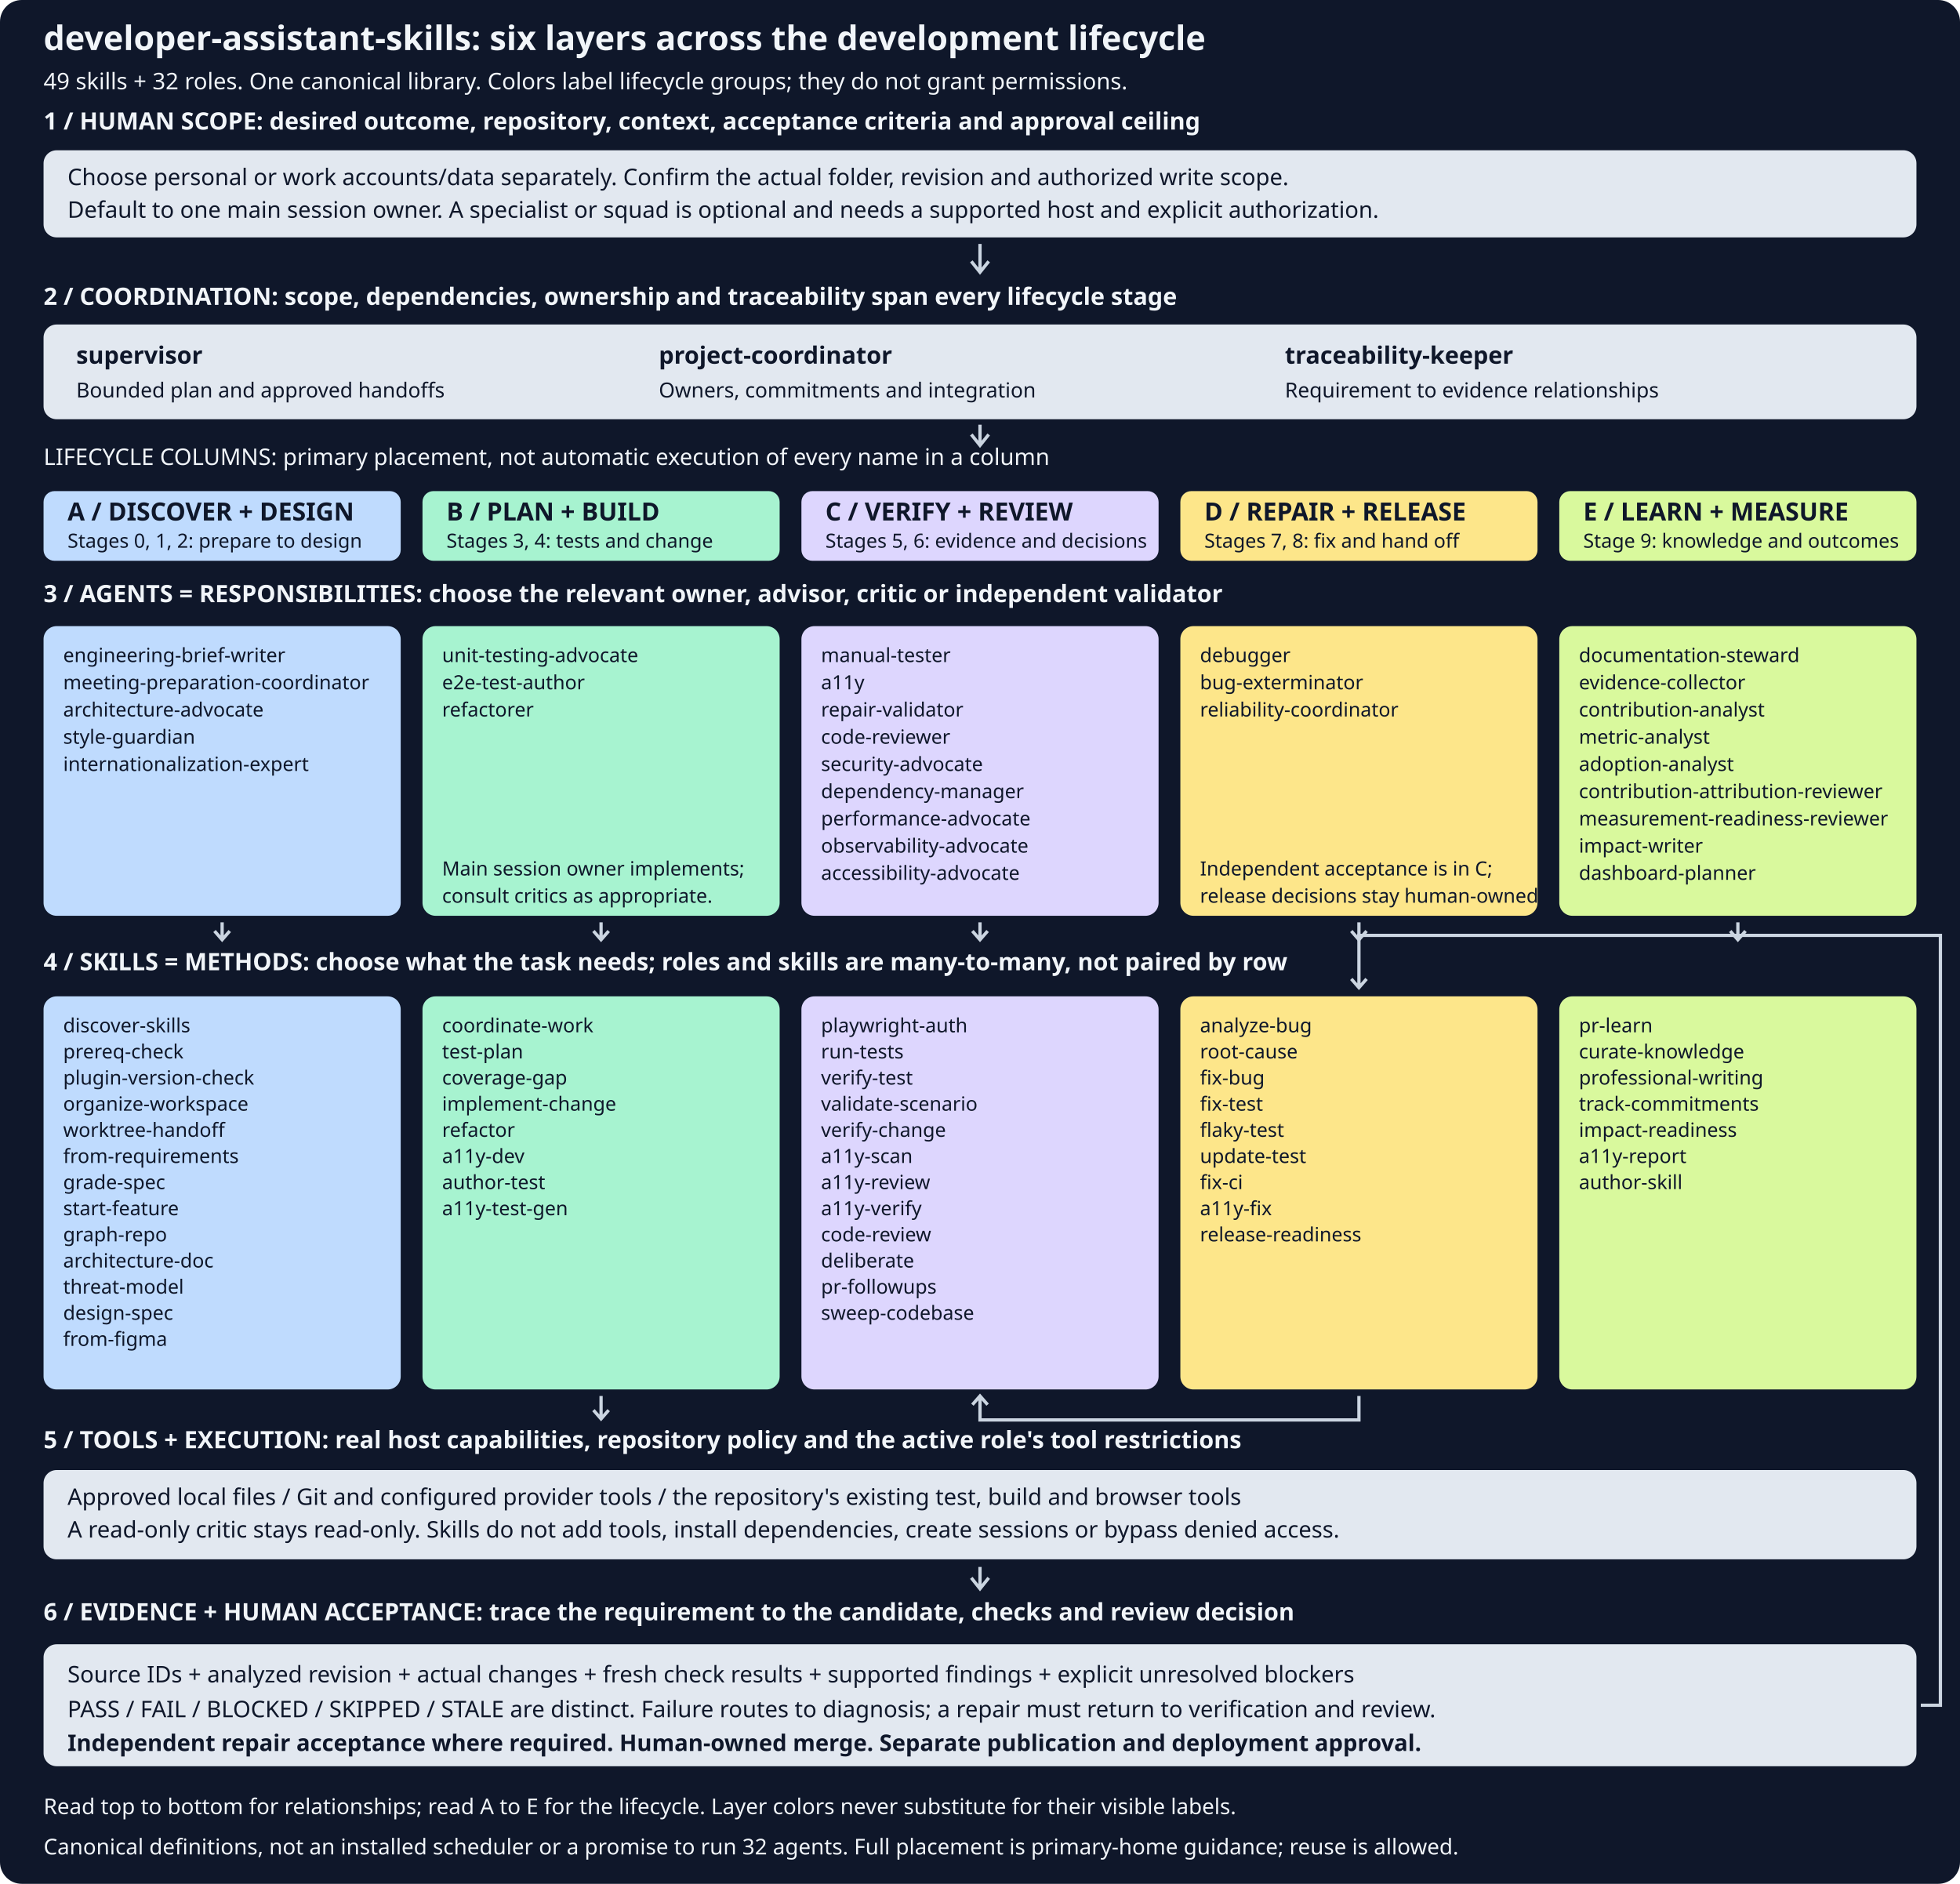
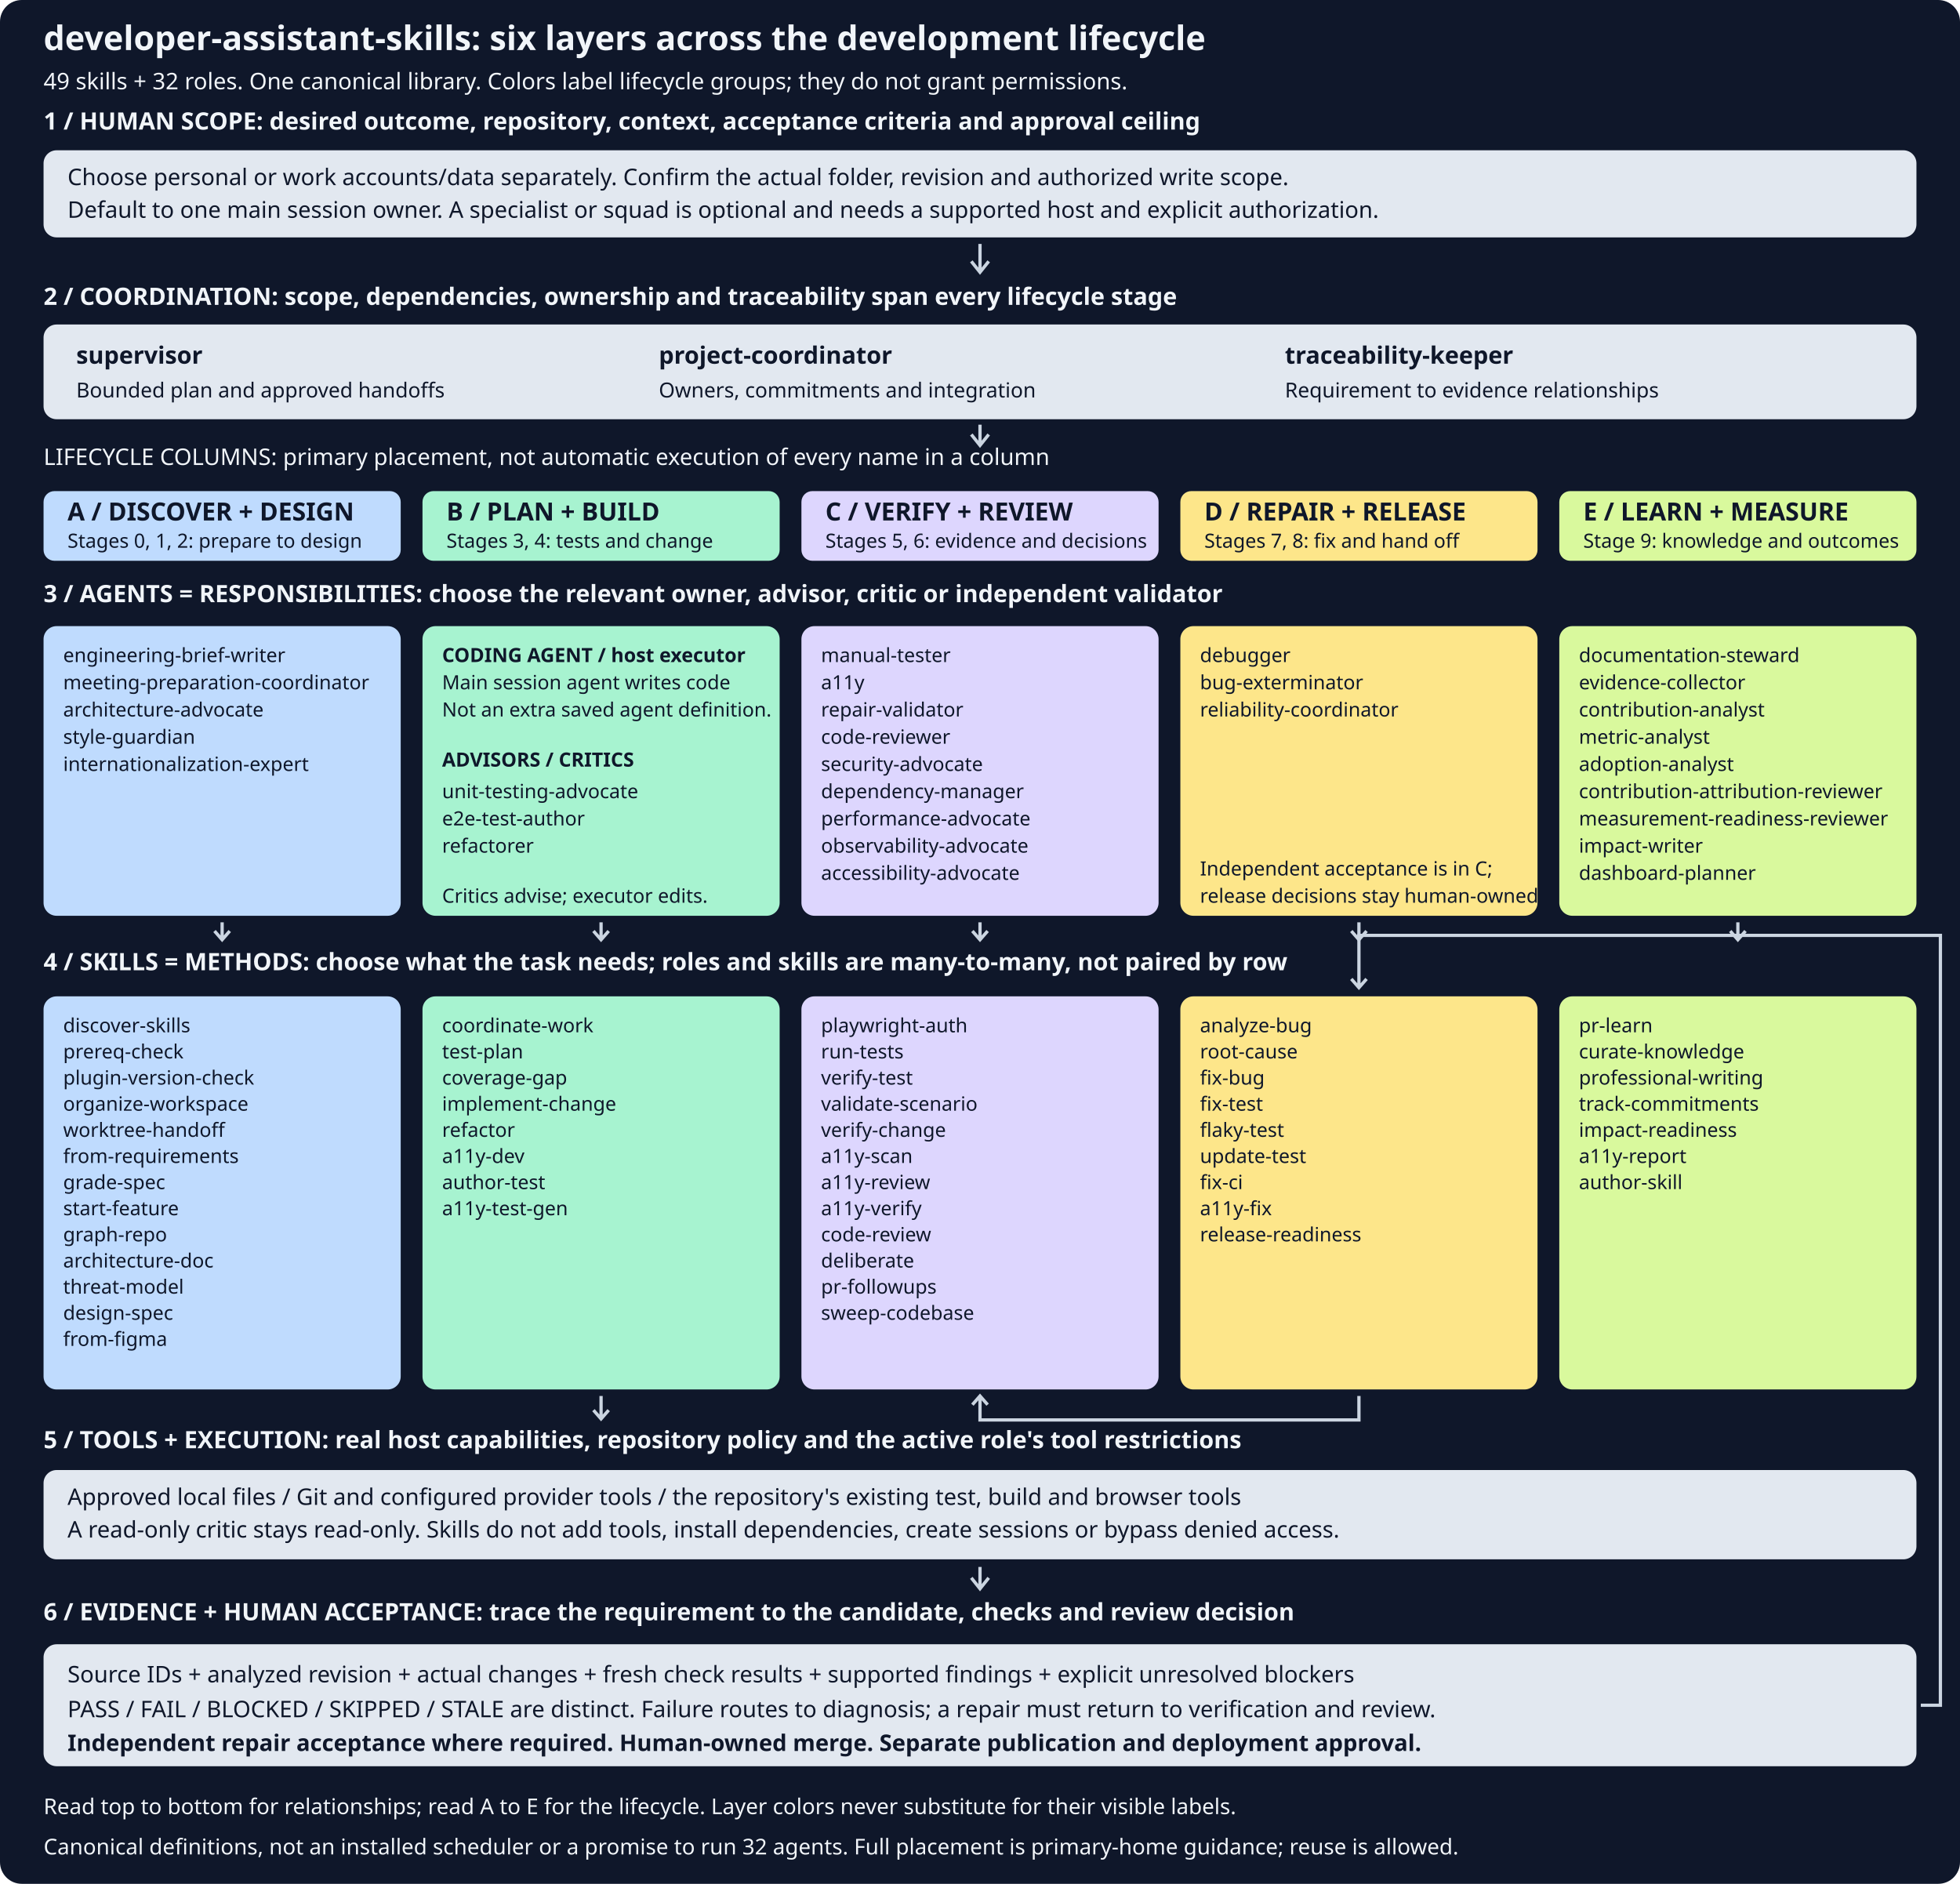
<svg xmlns="http://www.w3.org/2000/svg" width="1800" height="1730" viewBox="0 0 1800 1730" role="img" aria-labelledby="title description">
  <rect width="1800" height="1730" rx="20" fill="#0f172a" />
  <g font-family="system-ui,sans-serif">
    <g fill="#f1f5f9">
      <text x="40" y="46" font-size="31" font-weight="700">developer-assistant-skills: six layers across the development lifecycle</text>
      <text x="40" y="82" font-size="21">49 skills + 32 roles. One canonical library. Colors label lifecycle groups; they do not grant permissions.</text>
      <text data-layer="scope" x="40" y="119" font-size="22" font-weight="700">1 / HUMAN SCOPE: desired outcome, repository, context, acceptance criteria and approval ceiling</text>
    </g>
    <rect x="40" y="138" width="1720" height="80" rx="12" fill="#e2e8f0" />
    <g fill="#0f172a" font-size="21">
      <text x="62" y="170">Choose personal or work accounts/data separately. Confirm the actual folder, revision and authorized write scope.</text>
      <text x="62" y="200">Default to one main session owner. A specialist or squad is optional and needs a supported host and explicit authorization.</text>
    </g>
    <g stroke="#cbd5e1" stroke-width="3" fill="none">
      <path d="M900 224v26m-8-10 8 10 8-10" />
    </g>
    <text data-layer="coordination" x="40" y="280" font-size="22" font-weight="700" fill="#f1f5f9">2 / COORDINATION: scope, dependencies, ownership and traceability span every lifecycle stage</text>
    <rect x="40" y="298" width="1720" height="87" rx="12" fill="#e2e8f0" />
    <g fill="#0f172a" font-size="22" font-weight="700">
      <text data-agent="supervisor" x="70" y="334">supervisor</text>
      <text data-agent="project-coordinator" x="605" y="334">project-coordinator</text>
      <text data-agent="traceability-keeper" x="1180" y="334">traceability-keeper</text>
    </g>
    <g fill="#0f172a" font-size="19">
      <text x="70" y="365">Bounded plan and approved handoffs</text>
      <text x="605" y="365">Owners, commitments and integration</text>
      <text x="1180" y="365">Requirement to evidence relationships</text>
    </g>
    <text x="40" y="427" font-size="21" fill="#f1f5f9">LIFECYCLE COLUMNS: primary placement, not automatic execution of every name in a column</text>
    <g data-phase="discover-design" fill="#0f172a">
      <rect x="40" y="451" width="328" height="64" rx="10" fill="#bfdbfe" />
      <rect x="40" y="575" width="328" height="266" rx="12" fill="#bfdbfe" />
      <rect x="40" y="915" width="328" height="361" rx="12" fill="#bfdbfe" />
      <text x="62" y="478" font-size="23" font-weight="700">A / DISCOVER + DESIGN</text>
      <text x="62" y="503" font-size="18">Stages 0, 1, 2: prepare to design</text>
      <g font-size="18">
        <text data-agent="engineering-brief-writer" x="58" y="608">engineering-brief-writer</text>
        <text data-agent="meeting-preparation-coordinator" x="58" y="633">meeting-preparation-coordinator</text>
        <text data-agent="architecture-advocate" x="58" y="658">architecture-advocate</text>
        <text data-agent="style-guardian" x="58" y="683">style-guardian</text>
        <text data-agent="internationalization-expert" x="58" y="708">internationalization-expert</text>
        <text data-skill="discover-skills" x="58" y="948">discover-skills</text>
        <text data-skill="prereq-check" x="58" y="972">prereq-check</text>
        <text data-skill="plugin-version-check" x="58" y="996">plugin-version-check</text>
        <text data-skill="organize-workspace" x="58" y="1020">organize-workspace</text>
        <text data-skill="worktree-handoff" x="58" y="1044">worktree-handoff</text>
        <text data-skill="from-requirements" x="58" y="1068">from-requirements</text>
        <text data-skill="grade-spec" x="58" y="1092">grade-spec</text>
        <text data-skill="start-feature" x="58" y="1116">start-feature</text>
        <text data-skill="graph-repo" x="58" y="1140">graph-repo</text>
        <text data-skill="architecture-doc" x="58" y="1164">architecture-doc</text>
        <text data-skill="threat-model" x="58" y="1188">threat-model</text>
        <text data-skill="design-spec" x="58" y="1212">design-spec</text>
        <text data-skill="from-figma" x="58" y="1236">from-figma</text>
      </g>
    </g>
    <g data-phase="plan-build" fill="#0f172a">
      <rect x="388" y="451" width="328" height="64" rx="10" fill="#a7f3d0" />
      <rect x="388" y="575" width="328" height="266" rx="12" fill="#a7f3d0" />
      <rect x="388" y="915" width="328" height="361" rx="12" fill="#a7f3d0" />
      <text x="410" y="478" font-size="23" font-weight="700">B / PLAN + BUILD</text>
      <text x="410" y="503" font-size="18">Stages 3, 4: tests and change</text>
      <g font-size="18">
-         <text data-agent="unit-testing-advocate" x="406" y="608">unit-testing-advocate</text>
-         <text data-agent="e2e-test-author" x="406" y="633">e2e-test-author</text>
-         <text data-agent="refactorer" x="406" y="658">refactorer</text>
-         <text x="406" y="804">Main session owner implements;</text>
-         <text x="406" y="829">consult critics as appropriate.</text>
+         <text x="406" y="608" font-weight="700">CODING AGENT / host executor</text>
+         <text data-executor="main-session-agent" x="406" y="633">Main session agent writes code</text>
+         <text x="406" y="658">Not an extra saved agent definition.</text>
+         <text x="406" y="704" font-weight="700">ADVISORS / CRITICS</text>
+         <text data-agent="unit-testing-advocate" x="406" y="733">unit-testing-advocate</text>
+         <text data-agent="e2e-test-author" x="406" y="758">e2e-test-author</text>
+         <text data-agent="refactorer" x="406" y="783">refactorer</text>
+         <text x="406" y="829">Critics advise; executor edits.</text>
        <text data-skill="coordinate-work" x="406" y="948">coordinate-work</text>
        <text data-skill="test-plan" x="406" y="972">test-plan</text>
        <text data-skill="coverage-gap" x="406" y="996">coverage-gap</text>
        <text data-skill="implement-change" x="406" y="1020">implement-change</text>
        <text data-skill="refactor" x="406" y="1044">refactor</text>
        <text data-skill="a11y-dev" x="406" y="1068">a11y-dev</text>
        <text data-skill="author-test" x="406" y="1092">author-test</text>
        <text data-skill="a11y-test-gen" x="406" y="1116">a11y-test-gen</text>
      </g>
    </g>
    <g data-phase="verify-review" fill="#0f172a">
      <rect x="736" y="451" width="328" height="64" rx="10" fill="#ddd6fe" />
      <rect x="736" y="575" width="328" height="266" rx="12" fill="#ddd6fe" />
      <rect x="736" y="915" width="328" height="361" rx="12" fill="#ddd6fe" />
      <text x="758" y="478" font-size="23" font-weight="700">C / VERIFY + REVIEW</text>
      <text x="758" y="503" font-size="18">Stages 5, 6: evidence and decisions</text>
      <g font-size="18">
        <text data-agent="manual-tester" x="754" y="608">manual-tester</text>
        <text data-agent="a11y" x="754" y="633">a11y</text>
        <text data-agent="repair-validator" x="754" y="658">repair-validator</text>
        <text data-agent="code-reviewer" x="754" y="683">code-reviewer</text>
        <text data-agent="security-advocate" x="754" y="708">security-advocate</text>
        <text data-agent="dependency-manager" x="754" y="733">dependency-manager</text>
        <text data-agent="performance-advocate" x="754" y="758">performance-advocate</text>
        <text data-agent="observability-advocate" x="754" y="783">observability-advocate</text>
        <text data-agent="accessibility-advocate" x="754" y="808">accessibility-advocate</text>
        <text data-skill="playwright-auth" x="754" y="948">playwright-auth</text>
        <text data-skill="run-tests" x="754" y="972">run-tests</text>
        <text data-skill="verify-test" x="754" y="996">verify-test</text>
        <text data-skill="validate-scenario" x="754" y="1020">validate-scenario</text>
        <text data-skill="verify-change" x="754" y="1044">verify-change</text>
        <text data-skill="a11y-scan" x="754" y="1068">a11y-scan</text>
        <text data-skill="a11y-review" x="754" y="1092">a11y-review</text>
        <text data-skill="a11y-verify" x="754" y="1116">a11y-verify</text>
        <text data-skill="code-review" x="754" y="1140">code-review</text>
        <text data-skill="deliberate" x="754" y="1164">deliberate</text>
        <text data-skill="pr-followups" x="754" y="1188">pr-followups</text>
        <text data-skill="sweep-codebase" x="754" y="1212">sweep-codebase</text>
      </g>
    </g>
    <g data-phase="diagnose-release" fill="#0f172a">
      <rect x="1084" y="451" width="328" height="64" rx="10" fill="#fde68a" />
      <rect x="1084" y="575" width="328" height="266" rx="12" fill="#fde68a" />
      <rect x="1084" y="915" width="328" height="361" rx="12" fill="#fde68a" />
      <text x="1106" y="478" font-size="23" font-weight="700">D / REPAIR + RELEASE</text>
      <text x="1106" y="503" font-size="18">Stages 7, 8: fix and hand off</text>
      <g font-size="18">
        <text data-agent="debugger" x="1102" y="608">debugger</text>
        <text data-agent="bug-exterminator" x="1102" y="633">bug-exterminator</text>
        <text data-agent="reliability-coordinator" x="1102" y="658">reliability-coordinator</text>
        <text x="1102" y="804">Independent acceptance is in C;</text>
        <text x="1102" y="829">release decisions stay human-owned.</text>
        <text data-skill="analyze-bug" x="1102" y="948">analyze-bug</text>
        <text data-skill="root-cause" x="1102" y="972">root-cause</text>
        <text data-skill="fix-bug" x="1102" y="996">fix-bug</text>
        <text data-skill="fix-test" x="1102" y="1020">fix-test</text>
        <text data-skill="flaky-test" x="1102" y="1044">flaky-test</text>
        <text data-skill="update-test" x="1102" y="1068">update-test</text>
        <text data-skill="fix-ci" x="1102" y="1092">fix-ci</text>
        <text data-skill="a11y-fix" x="1102" y="1116">a11y-fix</text>
        <text data-skill="release-readiness" x="1102" y="1140">release-readiness</text>
      </g>
    </g>
    <g data-phase="learn-measure" fill="#0f172a">
      <rect x="1432" y="451" width="328" height="64" rx="10" fill="#d9f99d" />
      <rect x="1432" y="575" width="328" height="266" rx="12" fill="#d9f99d" />
      <rect x="1432" y="915" width="328" height="361" rx="12" fill="#d9f99d" />
      <text x="1454" y="478" font-size="23" font-weight="700">E / LEARN + MEASURE</text>
      <text x="1454" y="503" font-size="18">Stage 9: knowledge and outcomes</text>
      <g font-size="18">
        <text data-agent="documentation-steward" x="1450" y="608">documentation-steward</text>
        <text data-agent="evidence-collector" x="1450" y="633">evidence-collector</text>
        <text data-agent="contribution-analyst" x="1450" y="658">contribution-analyst</text>
        <text data-agent="metric-analyst" x="1450" y="683">metric-analyst</text>
        <text data-agent="adoption-analyst" x="1450" y="708">adoption-analyst</text>
        <text data-agent="contribution-attribution-reviewer" x="1450" y="733">contribution-attribution-reviewer</text>
        <text data-agent="measurement-readiness-reviewer" x="1450" y="758">measurement-readiness-reviewer</text>
        <text data-agent="impact-writer" x="1450" y="783">impact-writer</text>
        <text data-agent="dashboard-planner" x="1450" y="808">dashboard-planner</text>
        <text data-skill="pr-learn" x="1450" y="948">pr-learn</text>
        <text data-skill="curate-knowledge" x="1450" y="972">curate-knowledge</text>
        <text data-skill="professional-writing" x="1450" y="996">professional-writing</text>
        <text data-skill="track-commitments" x="1450" y="1020">track-commitments</text>
        <text data-skill="impact-readiness" x="1450" y="1044">impact-readiness</text>
        <text data-skill="a11y-report" x="1450" y="1068">a11y-report</text>
        <text data-skill="author-skill" x="1450" y="1092">author-skill</text>
      </g>
    </g>
    <g fill="#f1f5f9" font-size="22" font-weight="700">
      <text data-layer="agents" x="40" y="553">3 / AGENTS = RESPONSIBILITIES: choose the relevant owner, advisor, critic or independent validator</text>
      <text data-layer="skills" x="40" y="891">4 / SKILLS = METHODS: choose what the task needs; roles and skills are many-to-many, not paired by row</text>
      <text data-layer="tools" x="40" y="1330">5 / TOOLS + EXECUTION: real host capabilities, repository policy and the active role's tool restrictions</text>
      <text data-layer="evidence" x="40" y="1488">6 / EVIDENCE + HUMAN ACCEPTANCE: trace the requirement to the candidate, checks and review decision</text>
    </g>
    <g stroke="#cbd5e1" stroke-width="3" fill="none">
      <path data-relation="coordination-scopes-roles" d="M900 390v19m-8-10 8 10 8-10" />
      <path data-relation="roles-select-skills" d="M204 847v16m-7-8 7 8 7-8M552 847v16m-7-8 7 8 7-8M900 847v16m-7-8 7 8 7-8M1248 847v16m-7-8 7 8 7-8M1596 847v16m-7-8 7 8 7-8" />
      <path data-relation="skills-use-authorized-tools" d="M552 1282v21m-7-8 7 8 7-8" />
      <path data-relation="repair-returns-to-verification" d="M1248 1282v22H900v-22m-7 8 7-8 7 8" />
      <path data-relation="tools-produce-evidence" d="M900 1439v20m-8-10 8 10 8-10" />
      <path data-relation="failure-returns-to-diagnosis" d="M1764 1566h18V859h-534v48m-7-8 7 8 7-8" />
    </g>
    <rect x="40" y="1350" width="1720" height="82" rx="12" fill="#e2e8f0" />
    <g fill="#0f172a" font-size="21">
      <text x="62" y="1382">Approved local files / Git and configured provider tools / the repository's existing test, build and browser tools</text>
      <text x="62" y="1412">A read-only critic stays read-only. Skills do not add tools, install dependencies, create sessions or bypass denied access.</text>
    </g>
    <rect x="40" y="1510" width="1720" height="112" rx="12" fill="#e2e8f0" />
    <g fill="#0f172a" font-size="21">
      <text x="62" y="1545">Source IDs + analyzed revision + actual changes + fresh check results + supported findings + explicit unresolved blockers</text>
      <text x="62" y="1577">PASS / FAIL / BLOCKED / SKIPPED / STALE are distinct. Failure routes to diagnosis; a repair must return to verification and review.</text>
      <text x="62" y="1608" font-weight="700">Independent repair acceptance where required. Human-owned merge. Separate publication and deployment approval.</text>
    </g>
    <g fill="#f1f5f9" font-size="20">
      <text x="40" y="1666">Read top to bottom for relationships; read A to E for the lifecycle. Layer colors never substitute for their visible labels.</text>
      <text x="40" y="1703">Canonical definitions, not an installed scheduler or a promise to run 32 agents. Full placement is primary-home guidance; reuse is allowed.</text>
    </g>
  </g>
</svg>
